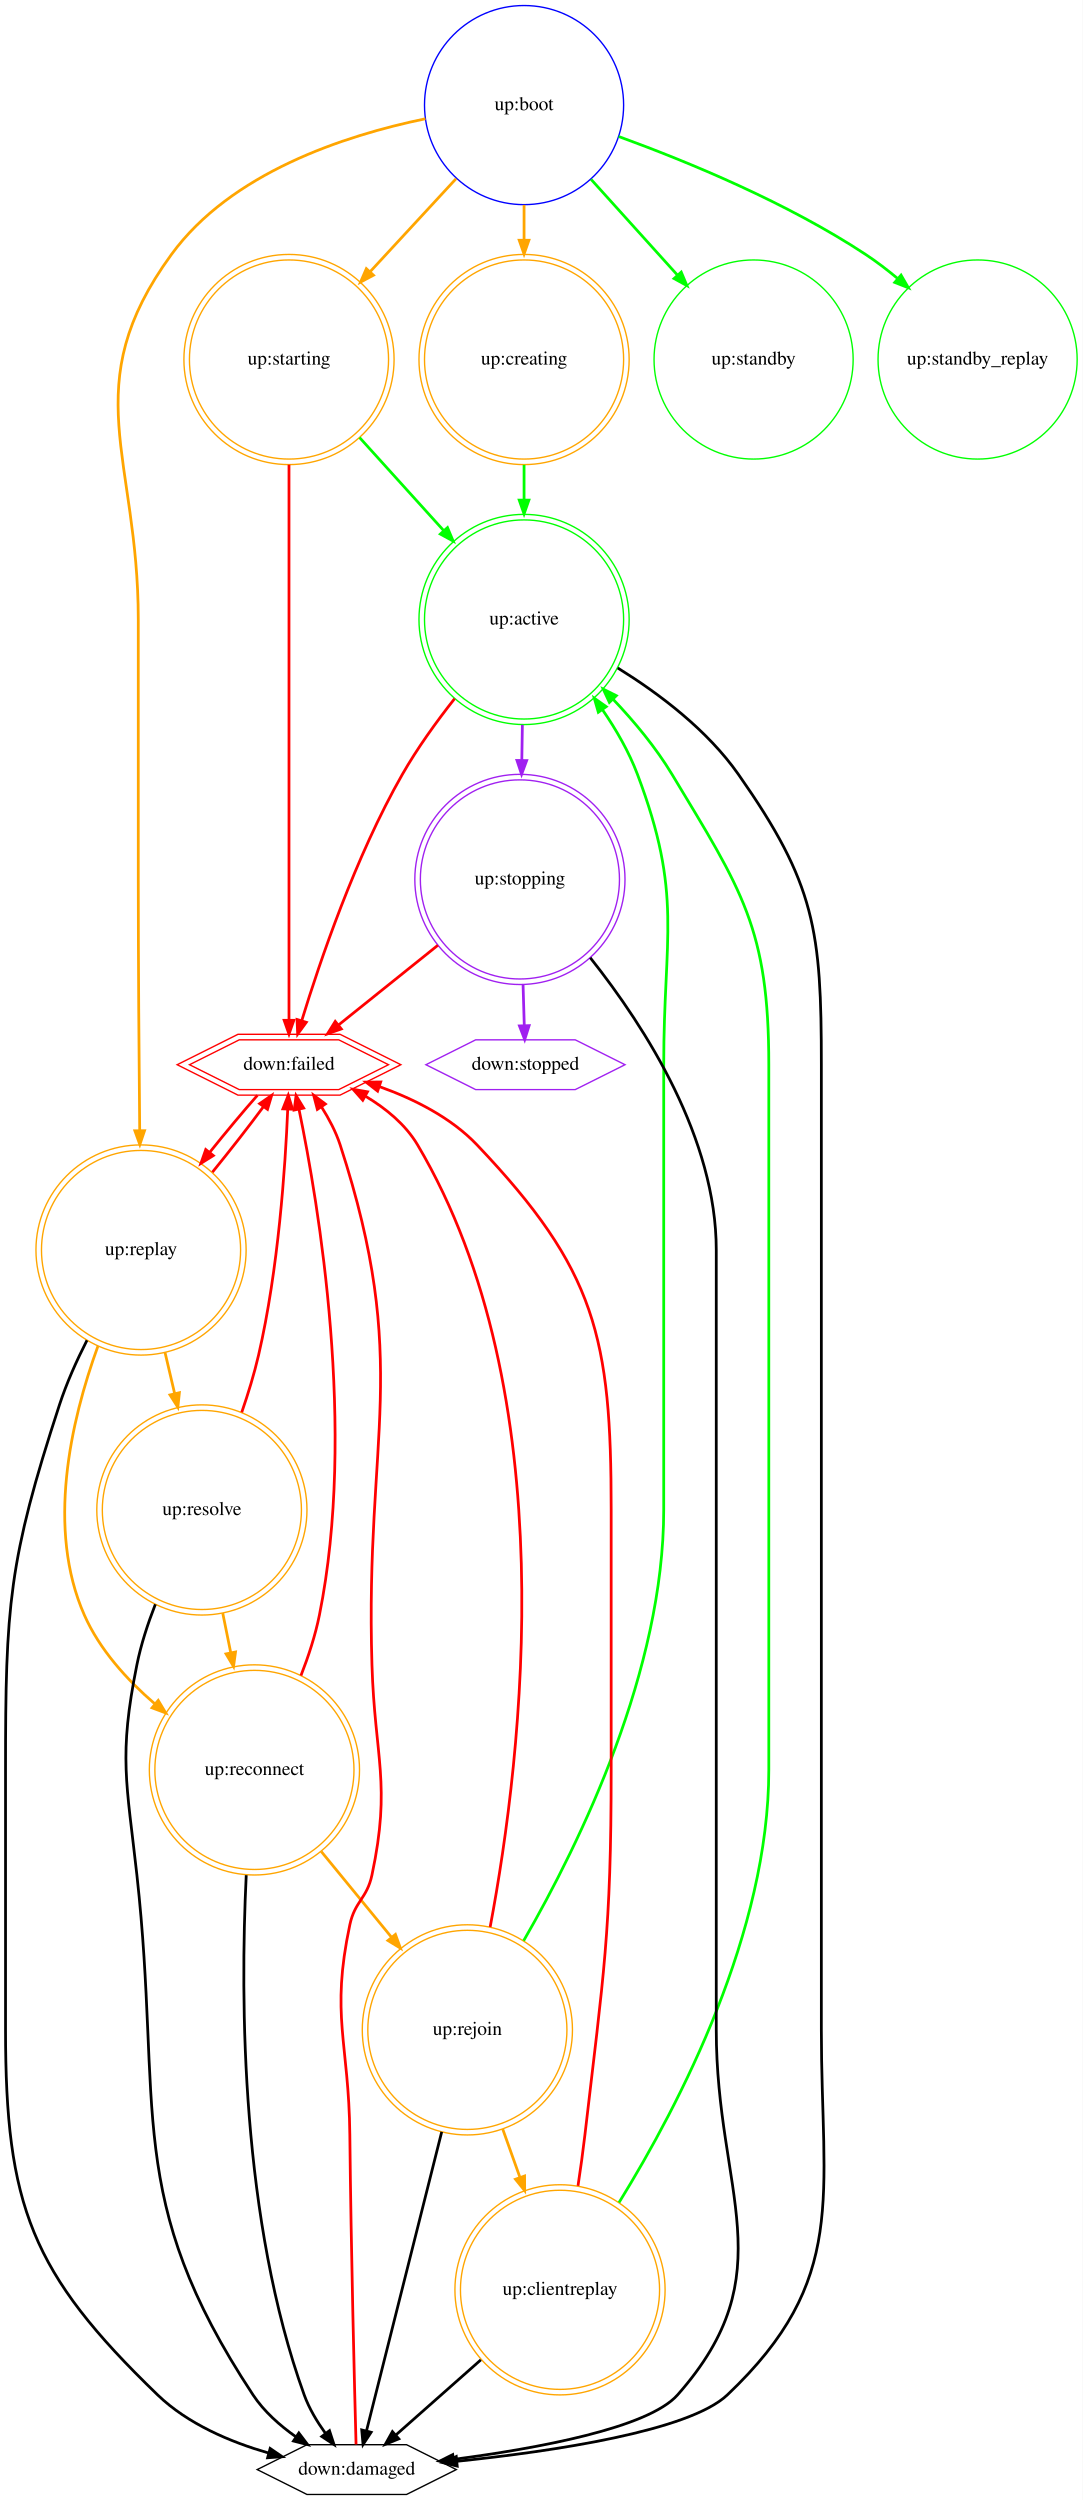
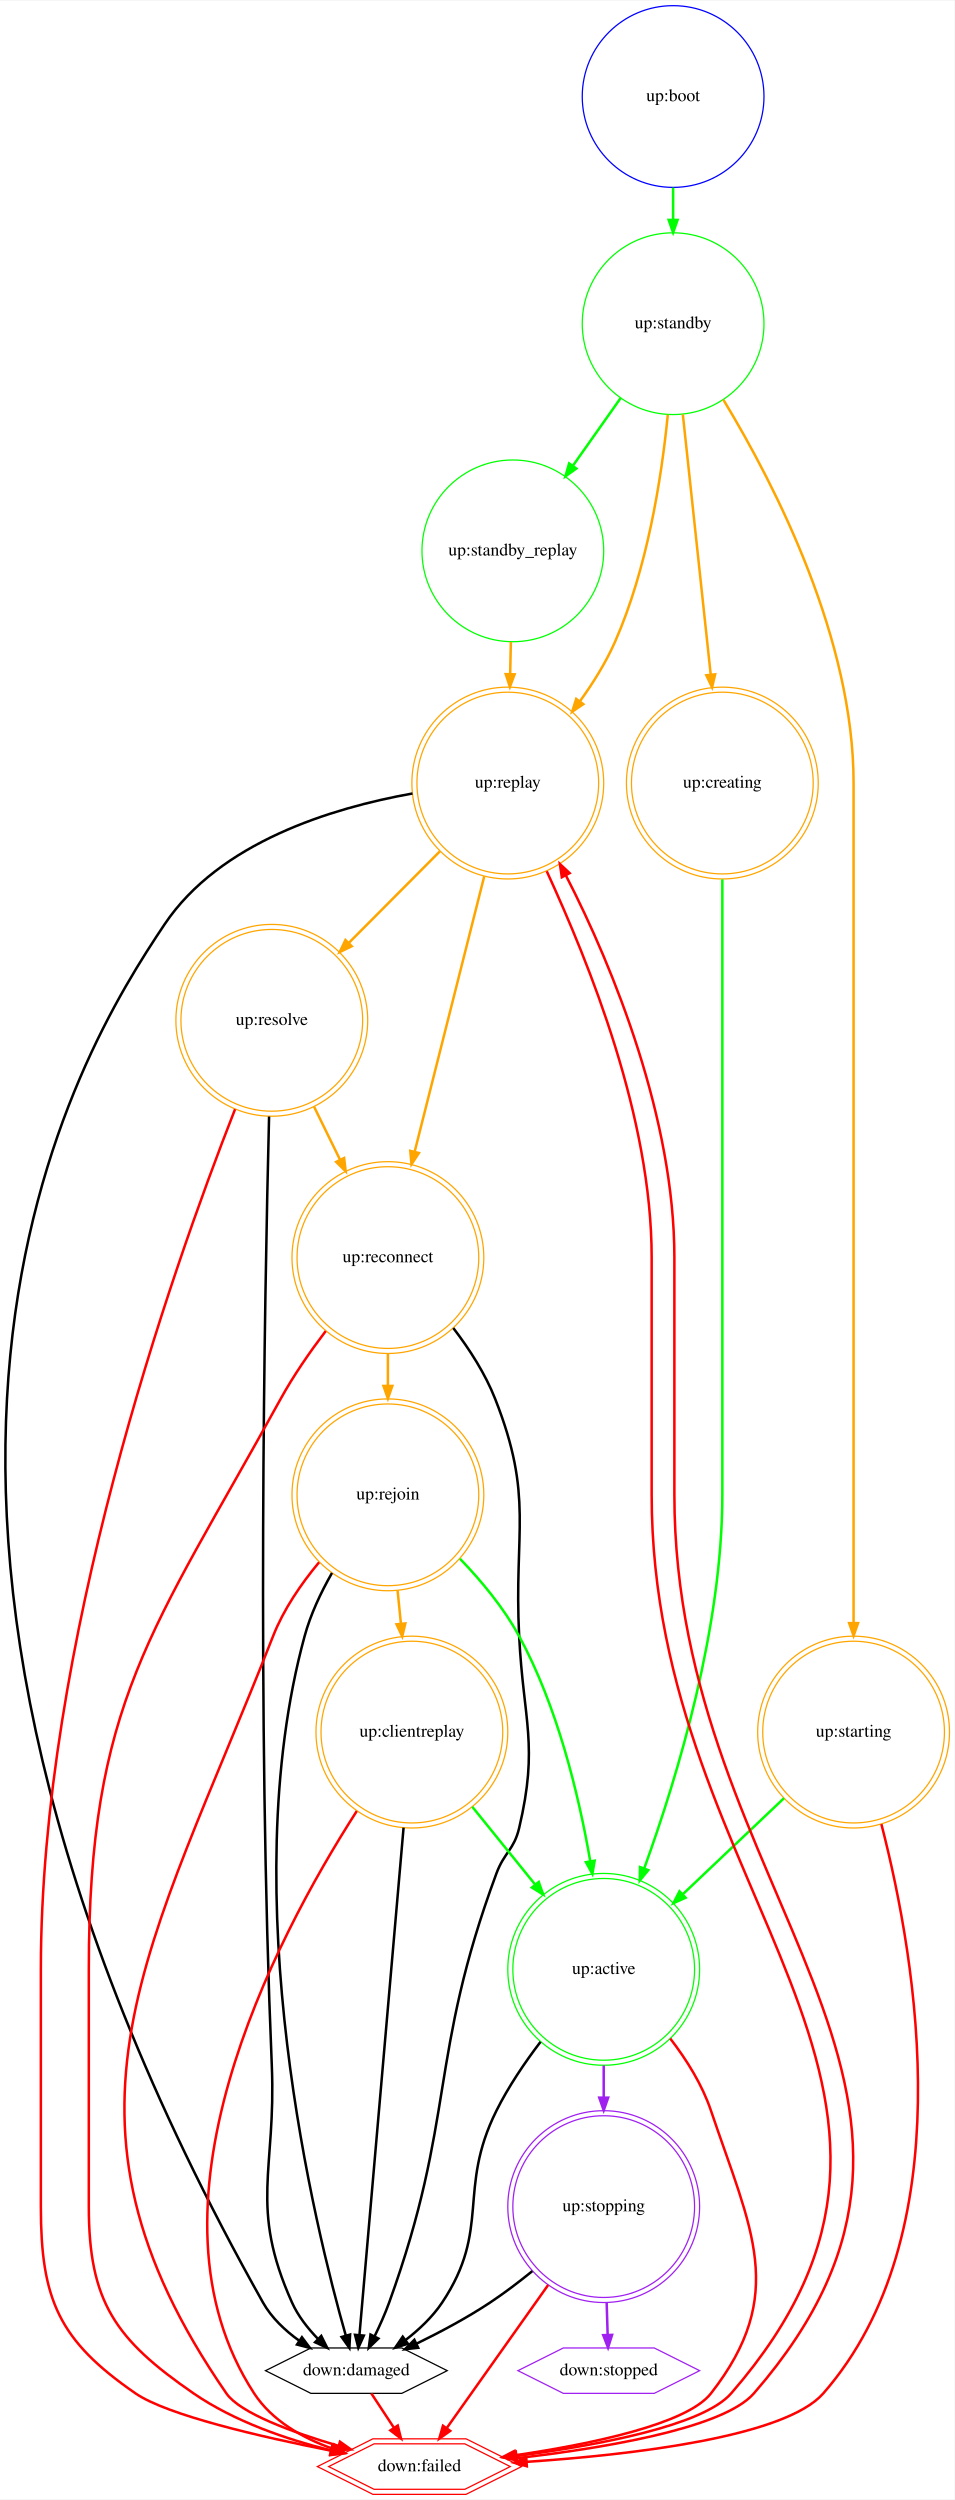
- <svg xmlns="http://www.w3.org/2000/svg" width="783pt" height="1808pt" viewBox="0.00 0.00 783.00 1808.00">
-   <g id="graph0" class="graph" transform="scale(1 1) rotate(0) translate(4 1804)">
-     <polygon fill="#ffffff" stroke="transparent" points="-4,4 -4,-1804 779,-1804 779,4 -4,4" />
+ <svg xmlns="http://www.w3.org/2000/svg" width="756pt" height="1980pt" viewBox="0.00 0.00 756.37 1980.00">
+   <g id="graph0" class="graph" transform="scale(1 1) rotate(0) translate(4 1976)">
+     <polygon fill="#ffffff" stroke="transparent" points="-4,4 -4,-1976 752.369,-1976 752.369,4 -4,4" />
    <g id="node1" class="node">
-       <ellipse fill="none" stroke="#0000ff" cx="375" cy="-1728" rx="72" ry="72" />
-       <text text-anchor="middle" x="375" y="-1724.3" font-family="Times,serif" font-size="14.00" fill="#000000">up:boot</text>
+       <ellipse fill="none" stroke="#0000ff" cx="529.369" cy="-1900" rx="72" ry="72" />
+       <text text-anchor="middle" x="529.369" y="-1896.3" font-family="Times,serif" font-size="14.00" fill="#000000">up:boot</text>
    </g>
    <g id="node2" class="node">
-       <ellipse fill="none" stroke="#ffa500" cx="375" cy="-1544" rx="72" ry="72" />
-       <ellipse fill="none" stroke="#ffa500" cx="375" cy="-1544" rx="76" ry="76" />
-       <text text-anchor="middle" x="375" y="-1540.3" font-family="Times,serif" font-size="14.00" fill="#000000">up:creating</text>
+       <ellipse fill="none" stroke="#00ff00" cx="529.369" cy="-1720" rx="72" ry="72" />
+       <text text-anchor="middle" x="529.369" y="-1716.3" font-family="Times,serif" font-size="14.00" fill="#000000">up:standby</text>
    </g>
    <g id="edge1" class="edge">
-       <path fill="none" stroke="#ffa500" stroke-width="2" d="M375,-1655.806C375,-1647.503 375,-1638.974 375,-1630.508" />
-       <polygon fill="#ffa500" stroke="#ffa500" stroke-width="2" points="378.5,-1630.23 375,-1620.23 371.5,-1630.23 378.5,-1630.23" />
+       <path fill="none" stroke="#00ff00" stroke-width="2" d="M529.369,-1827.824C529.369,-1819.48 529.369,-1810.923 529.369,-1802.456" />
+       <polygon fill="#00ff00" stroke="#00ff00" stroke-width="2" points="532.869,-1802.192 529.369,-1792.192 525.869,-1802.192 532.869,-1802.192" />
    </g>
    <g id="node3" class="node">
-       <ellipse fill="none" stroke="#ffa500" cx="205" cy="-1544" rx="72" ry="72" />
-       <ellipse fill="none" stroke="#ffa500" cx="205" cy="-1544" rx="76" ry="76" />
-       <text text-anchor="middle" x="205" y="-1540.3" font-family="Times,serif" font-size="14.00" fill="#000000">up:starting</text>
+       <ellipse fill="none" stroke="#00ff00" cx="402.369" cy="-1540" rx="72" ry="72" />
+       <text text-anchor="middle" x="402.369" y="-1536.3" font-family="Times,serif" font-size="14.00" fill="#000000">up:standby_replay</text>
    </g>
    <g id="edge2" class="edge">
-       <path fill="none" stroke="#ffa500" stroke-width="2" d="M325.829,-1674.78C306.358,-1653.706 283.818,-1629.309 263.516,-1607.335" />
-       <polygon fill="#ffa500" stroke="#ffa500" stroke-width="2" points="266.082,-1604.955 256.725,-1599.985 260.94,-1609.705 266.082,-1604.955" />
+       <path fill="none" stroke="#00ff00" stroke-width="2" d="M487.784,-1661.061C475.724,-1643.967 462.461,-1625.17 450.058,-1607.59" />
+       <polygon fill="#00ff00" stroke="#00ff00" stroke-width="2" points="452.672,-1605.224 444.047,-1599.071 446.952,-1609.26 452.672,-1605.224" />
    </g>
    <g id="node4" class="node">
-       <ellipse fill="none" stroke="#ffa500" cx="98" cy="-900" rx="72" ry="72" />
-       <ellipse fill="none" stroke="#ffa500" cx="98" cy="-900" rx="76" ry="76" />
-       <text text-anchor="middle" x="98" y="-896.3" font-family="Times,serif" font-size="14.00" fill="#000000">up:replay</text>
+       <ellipse fill="none" stroke="#ffa500" cx="568.369" cy="-1356" rx="72" ry="72" />
+       <ellipse fill="none" stroke="#ffa500" cx="568.369" cy="-1356" rx="76" ry="76" />
+       <text text-anchor="middle" x="568.369" y="-1352.3" font-family="Times,serif" font-size="14.00" fill="#000000">up:creating</text>
    </g>
    <g id="edge3" class="edge">
-       <path fill="none" stroke="#ffa500" stroke-width="2" d="M303.681,-1718.116C244.361,-1705.859 162.936,-1678.837 120,-1620 50.549,-1524.829 96,-1473.817 96,-1356 96,-1356 96,-1356 96,-1168 96,-1107.367 96.518,-1039.02 97.027,-986.522" />
-       <polygon fill="#ffa500" stroke="#ffa500" stroke-width="2" points="100.53,-986.275 97.129,-976.241 93.53,-986.206 100.53,-986.275" />
+       <path fill="none" stroke="#ffa500" stroke-width="2" d="M537.074,-1648.085C543.414,-1588.912 552.418,-1504.87 559.142,-1442.116" />
+       <polygon fill="#ffa500" stroke="#ffa500" stroke-width="2" points="562.658,-1442.157 560.243,-1431.841 555.697,-1441.411 562.658,-1442.157" />
+     </g>
+     <g id="node5" class="node">
+       <ellipse fill="none" stroke="#ffa500" cx="672.369" cy="-604" rx="72" ry="72" />
+       <ellipse fill="none" stroke="#ffa500" cx="672.369" cy="-604" rx="76" ry="76" />
+       <text text-anchor="middle" x="672.369" y="-600.3" font-family="Times,serif" font-size="14.00" fill="#000000">up:starting</text>
+     </g>
+     <g id="edge4" class="edge">
+       <path fill="none" stroke="#ffa500" stroke-width="2" d="M569.202,-1659.719C611.515,-1589.74 672.369,-1469.387 672.369,-1356 672.369,-1356 672.369,-1356 672.369,-980 672.369,-880.668 672.369,-766.575 672.369,-690.365" />
+       <polygon fill="#ffa500" stroke="#ffa500" stroke-width="2" points="675.869,-690.334 672.369,-680.334 668.869,-690.334 675.869,-690.334" />
+     </g>
+     <g id="node6" class="node">
+       <ellipse fill="none" stroke="#ffa500" cx="398.369" cy="-1356" rx="72" ry="72" />
+       <ellipse fill="none" stroke="#ffa500" cx="398.369" cy="-1356" rx="76" ry="76" />
+       <text text-anchor="middle" x="398.369" y="-1352.3" font-family="Times,serif" font-size="14.00" fill="#000000">up:replay</text>
+     </g>
+     <g id="edge5" class="edge">
+       <path fill="none" stroke="#ffa500" stroke-width="2" d="M525.162,-1647.871C520.032,-1596.006 508.644,-1525.387 483.369,-1468 476.146,-1451.601 466.077,-1435.399 455.387,-1420.627" />
+       <polygon fill="#ffa500" stroke="#ffa500" stroke-width="2" points="458.175,-1418.511 449.399,-1412.576 452.559,-1422.689 458.175,-1418.511" />
+     </g>
+     <g id="edge6" class="edge">
+       <path fill="none" stroke="#ffa500" stroke-width="2" d="M400.799,-1467.806C400.617,-1459.412 400.429,-1450.787 400.243,-1442.229" />
+       <polygon fill="#ffa500" stroke="#ffa500" stroke-width="2" points="403.743,-1442.152 400.026,-1432.23 396.744,-1442.304 403.743,-1442.152" />
+     </g>
+     <g id="node11" class="node">
+       <ellipse fill="none" stroke="#00ff00" cx="474.369" cy="-416" rx="72" ry="72" />
+       <ellipse fill="none" stroke="#00ff00" cx="474.369" cy="-416" rx="76" ry="76" />
+       <text text-anchor="middle" x="474.369" y="-412.3" font-family="Times,serif" font-size="14.00" fill="#000000">up:active</text>
+     </g>
+     <g id="edge13" class="edge">
+       <path fill="none" stroke="#00ff00" stroke-width="2" d="M568.369,-1279.666C568.369,-1203.699 568.369,-1083.792 568.369,-980 568.369,-980 568.369,-980 568.369,-792 568.369,-687.305 533.644,-570.976 506.405,-495.832" />
+       <polygon fill="#00ff00" stroke="#00ff00" stroke-width="2" points="509.683,-494.604 502.955,-486.42 503.111,-497.014 509.683,-494.604" />
+     </g>
+     <g id="edge14" class="edge">
+       <path fill="none" stroke="#00ff00" stroke-width="2" d="M617.215,-551.631C592.324,-527.998 562.799,-499.964 537.07,-475.535" />
+       <polygon fill="#00ff00" stroke="#00ff00" stroke-width="2" points="539.232,-472.761 529.57,-468.413 534.412,-477.837 539.232,-472.761" />
+     </g>
+     <g id="node13" class="node">
+       <polygon fill="none" stroke="#ff0000" points="400.319,-22 364.344,-40 292.394,-40 256.418,-22 292.394,-4 364.344,-4 400.319,-22" />
+       <polygon fill="none" stroke="#ff0000" points="409.257,-22 365.288,-44 291.45,-44 247.48,-22 291.45,0 365.288,0 409.257,-22" />
+       <text text-anchor="middle" x="328.369" y="-18.3" font-family="Times,serif" font-size="14.00" fill="#000000">down:failed</text>
+     </g>
+     <g id="edge17" class="edge">
+       <path fill="none" stroke="#ff0000" stroke-width="2" d="M694.392,-531.075C723.206,-419.306 758.086,-205.441 648.369,-80 618.186,-45.492 497.522,-31.425 413.319,-25.752" />
+       <polygon fill="#ff0000" stroke="#ff0000" stroke-width="2" points="413.445,-22.252 403.24,-25.1 412.994,-29.238 413.445,-22.252" />
+     </g>
+     <g id="node7" class="node">
+       <ellipse fill="none" stroke="#ffa500" cx="211.369" cy="-1168" rx="72" ry="72" />
+       <ellipse fill="none" stroke="#ffa500" cx="211.369" cy="-1168" rx="76" ry="76" />
+       <text text-anchor="middle" x="211.369" y="-1164.3" font-family="Times,serif" font-size="14.00" fill="#000000">up:resolve</text>
+     </g>
+     <g id="edge7" class="edge">
+       <path fill="none" stroke="#ffa500" stroke-width="2" d="M344.531,-1301.875C321.944,-1279.166 295.565,-1252.647 272.272,-1229.229" />
+       <polygon fill="#ffa500" stroke="#ffa500" stroke-width="2" points="274.683,-1226.69 265.15,-1222.069 269.721,-1231.627 274.683,-1226.69" />
+     </g>
+     <g id="node8" class="node">
+       <ellipse fill="none" stroke="#ffa500" cx="303.369" cy="-980" rx="72" ry="72" />
+       <ellipse fill="none" stroke="#ffa500" cx="303.369" cy="-980" rx="76" ry="76" />
+       <text text-anchor="middle" x="303.369" y="-976.3" font-family="Times,serif" font-size="14.00" fill="#000000">up:reconnect</text>
+     </g>
+     <g id="edge8" class="edge">
+       <path fill="none" stroke="#ffa500" stroke-width="2" d="M379.713,-1282.163C363.857,-1219.406 341.099,-1129.333 324.559,-1063.869" />
+       <polygon fill="#ffa500" stroke="#ffa500" stroke-width="2" points="327.906,-1062.827 322.063,-1053.989 321.119,-1064.542 327.906,-1062.827" />
+     </g>
+     <g id="edge18" class="edge">
+       <path fill="none" stroke="#ff0000" stroke-width="2" d="M429.222,-1286.149C463.113,-1212.28 512.369,-1091.264 512.369,-980 512.369,-980 512.369,-980 512.369,-792 512.369,-474.319 783.782,-319.76 575.369,-80 552.985,-54.25 469.202,-38.78 405.305,-30.373" />
+       <polygon fill="#ff0000" stroke="#ff0000" stroke-width="2" points="405.597,-26.882 395.233,-29.084 404.708,-33.826 405.597,-26.882" />
+     </g>
+     <g id="node14" class="node">
+       <polygon fill="none" stroke="#000000" points="350.369,-98 314.369,-116 242.369,-116 206.369,-98 242.369,-80 314.369,-80 350.369,-98" />
+       <text text-anchor="middle" x="278.369" y="-94.3" font-family="Times,serif" font-size="14.00" fill="#000000">down:damaged</text>
+     </g>
+     <g id="edge26" class="edge">
+       <path fill="none" stroke="#000000" stroke-width="2" d="M322.82,-1347.726C258.511,-1336.247 169.846,-1308.922 126.369,-1244 59.101,-1143.554 -158.265,-797.888 204.369,-152 211.132,-139.954 221.824,-129.866 233.001,-121.794" />
+       <polygon fill="#000000" stroke="#000000" stroke-width="2" points="235.245,-124.503 241.586,-116.015 231.336,-118.696 235.245,-124.503" />
+     </g>
+     <g id="edge9" class="edge">
+       <path fill="none" stroke="#ffa500" stroke-width="2" d="M244.843,-1099.596C251.544,-1085.902 258.629,-1071.424 265.468,-1057.45" />
+       <polygon fill="#ffa500" stroke="#ffa500" stroke-width="2" points="268.668,-1058.874 269.919,-1048.353 262.38,-1055.797 268.668,-1058.874" />
+     </g>
+     <g id="edge19" class="edge">
+       <path fill="none" stroke="#ff0000" stroke-width="2" d="M182.271,-1097.588C130.637,-966.077 28.369,-673.142 28.369,-416 28.369,-416 28.369,-416 28.369,-228 28.369,-154.258 42.649,-121.844 103.369,-80 128.437,-62.725 202.161,-45.658 258.451,-34.559" />
+       <polygon fill="#ff0000" stroke="#ff0000" stroke-width="2" points="259.24,-37.972 268.388,-32.626 257.903,-31.101 259.24,-37.972" />
+     </g>
+     <g id="edge27" class="edge">
+       <path fill="none" stroke="#000000" stroke-width="2" d="M209.208,-1091.755C205.551,-945.761 199.618,-616.649 211.369,-340 214.928,-256.218 193.108,-228.54 227.369,-152 232.128,-141.367 239.88,-131.513 247.92,-123.213" />
+       <polygon fill="#000000" stroke="#000000" stroke-width="2" points="250.564,-125.525 255.306,-116.05 245.691,-120.499 250.564,-125.525" />
+     </g>
+     <g id="node9" class="node">
+       <ellipse fill="none" stroke="#ffa500" cx="303.369" cy="-792" rx="72" ry="72" />
+       <ellipse fill="none" stroke="#ffa500" cx="303.369" cy="-792" rx="76" ry="76" />
+       <text text-anchor="middle" x="303.369" y="-788.3" font-family="Times,serif" font-size="14.00" fill="#000000">up:rejoin</text>
+     </g>
+     <g id="edge10" class="edge">
+       <path fill="none" stroke="#ffa500" stroke-width="2" d="M303.369,-903.804C303.369,-895.483 303.369,-886.968 303.369,-878.534" />
+       <polygon fill="#ffa500" stroke="#ffa500" stroke-width="2" points="306.869,-878.304 303.369,-868.304 299.869,-878.304 306.869,-878.304" />
+     </g>
+     <g id="edge20" class="edge">
+       <path fill="none" stroke="#ff0000" stroke-width="2" d="M254.085,-921.761C241.397,-905.07 228.485,-886.394 218.369,-868 116.235,-682.289 66.369,-627.944 66.369,-416 66.369,-416 66.369,-416 66.369,-228 66.369,-152.584 87.254,-122.77 149.369,-80 181.693,-57.742 223.101,-43.602 257.948,-34.861" />
+       <polygon fill="#ff0000" stroke="#ff0000" stroke-width="2" points="259.157,-38.171 268.06,-32.428 257.519,-31.365 259.157,-38.171" />
+     </g>
+     <g id="edge28" class="edge">
+       <path fill="none" stroke="#000000" stroke-width="2" d="M355.2,-924.14C368.141,-907.248 380.546,-887.875 388.369,-868 419.125,-789.854 403.141,-763.875 407.369,-680 410.769,-612.53 422.89,-593.748 407.369,-528 403.259,-510.59 395.575,-508.777 389.369,-492 335.328,-345.913 357.318,-298.486 304.369,-152 301.131,-143.042 296.884,-133.585 292.763,-125.132" />
+       <polygon fill="#000000" stroke="#000000" stroke-width="2" points="295.841,-123.461 288.226,-116.094 289.585,-126.602 295.841,-123.461" />
    </g>
    <g id="node10" class="node">
-       <ellipse fill="none" stroke="#00ff00" cx="541" cy="-1544" rx="72" ry="72" />
-       <text text-anchor="middle" x="541" y="-1540.3" font-family="Times,serif" font-size="14.00" fill="#000000">up:standby</text>
-     </g>
-     <g id="edge13" class="edge">
-       <path fill="none" stroke="#00ff00" stroke-width="2" d="M423.46,-1674.285C443.063,-1652.556 465.795,-1627.36 486.014,-1604.948" />
-       <polygon fill="#00ff00" stroke="#00ff00" stroke-width="2" points="488.667,-1607.233 492.766,-1597.464 483.469,-1602.544 488.667,-1607.233" />
-     </g>
-     <g id="node11" class="node">
-       <ellipse fill="none" stroke="#00ff00" cx="703" cy="-1544" rx="72" ry="72" />
-       <text text-anchor="middle" x="703" y="-1540.3" font-family="Times,serif" font-size="14.00" fill="#000000">up:standby_replay</text>
-     </g>
-     <g id="edge14" class="edge">
-       <path fill="none" stroke="#00ff00" stroke-width="2" d="M443.423,-1705.276C494.861,-1686.528 565.831,-1657.032 622,-1620 629.803,-1614.855 637.555,-1608.935 644.995,-1602.716" />
-       <polygon fill="#00ff00" stroke="#00ff00" stroke-width="2" points="647.644,-1605.053 652.934,-1595.874 643.075,-1599.751 647.644,-1605.053" />
-     </g>
-     <g id="node9" class="node">
-       <ellipse fill="none" stroke="#00ff00" cx="375" cy="-1356" rx="72" ry="72" />
-       <ellipse fill="none" stroke="#00ff00" cx="375" cy="-1356" rx="76" ry="76" />
-       <text text-anchor="middle" x="375" y="-1352.3" font-family="Times,serif" font-size="14.00" fill="#000000">up:active</text>
-     </g>
-     <g id="edge10" class="edge">
-       <path fill="none" stroke="#00ff00" stroke-width="2" d="M375,-1467.804C375,-1459.483 375,-1450.968 375,-1442.534" />
-       <polygon fill="#00ff00" stroke="#00ff00" stroke-width="2" points="378.5,-1442.304 375,-1432.304 371.5,-1442.304 378.5,-1442.304" />
+       <ellipse fill="none" stroke="#ffa500" cx="322.369" cy="-604" rx="72" ry="72" />
+       <ellipse fill="none" stroke="#ffa500" cx="322.369" cy="-604" rx="76" ry="76" />
+       <text text-anchor="middle" x="322.369" y="-600.3" font-family="Times,serif" font-size="14.00" fill="#000000">up:clientreplay</text>
    </g>
    <g id="edge11" class="edge">
-       <path fill="none" stroke="#00ff00" stroke-width="2" d="M256.006,-1487.594C275.165,-1466.406 297.084,-1442.166 316.845,-1420.312" />
-       <polygon fill="#00ff00" stroke="#00ff00" stroke-width="2" points="319.626,-1422.456 323.737,-1412.691 314.434,-1417.761 319.626,-1422.456" />
-     </g>
-     <g id="node13" class="node">
-       <polygon fill="none" stroke="#ff0000" points="276.95,-1034 240.975,-1052 169.025,-1052 133.049,-1034 169.025,-1016 240.975,-1016 276.95,-1034" />
-       <polygon fill="none" stroke="#ff0000" points="285.889,-1034 241.919,-1056 168.081,-1056 124.111,-1034 168.081,-1012 241.919,-1012 285.889,-1034" />
-       <text text-anchor="middle" x="205" y="-1030.3" font-family="Times,serif" font-size="14.00" fill="#000000">down:failed</text>
+       <path fill="none" stroke="#ffa500" stroke-width="2" d="M311.015,-716.346C311.899,-707.598 312.805,-698.63 313.702,-689.76" />
+       <polygon fill="#ffa500" stroke="#ffa500" stroke-width="2" points="317.184,-690.107 314.708,-679.805 310.22,-689.403 317.184,-690.107" />
+     </g>
+     <g id="edge15" class="edge">
+       <path fill="none" stroke="#00ff00" stroke-width="2" d="M360.462,-741.376C377.705,-723.495 395.254,-702.257 407.369,-680 437.473,-624.692 454.387,-555.489 463.688,-501.812" />
+       <polygon fill="#00ff00" stroke="#00ff00" stroke-width="2" points="467.193,-502.076 465.393,-491.635 460.289,-500.919 467.193,-502.076" />
+     </g>
+     <g id="edge21" class="edge">
+       <path fill="none" stroke="#ff0000" stroke-width="2" d="M248.83,-738.559C234.449,-721.288 220.65,-701.107 212.369,-680 114.781,-431.287 23.581,-299.868 175.369,-80 186.147,-64.388 227.326,-49.279 264.25,-38.397" />
+       <polygon fill="#ff0000" stroke="#ff0000" stroke-width="2" points="265.381,-41.714 274.022,-35.584 263.444,-34.987 265.381,-41.714" />
+     </g>
+     <g id="edge29" class="edge">
+       <path fill="none" stroke="#000000" stroke-width="2" d="M259.073,-730.084C250.141,-714.452 242.06,-697.202 237.369,-680 180.955,-473.149 245.862,-210.47 270.032,-125.702" />
+       <polygon fill="#000000" stroke="#000000" stroke-width="2" points="273.41,-126.62 272.832,-116.04 266.687,-124.671 273.41,-126.62" />
+     </g>
+     <g id="edge12" class="edge">
+       <path fill="none" stroke="#00ff00" stroke-width="2" d="M370.254,-544.774C386.079,-525.2 403.798,-503.285 420.068,-483.161" />
+       <polygon fill="#00ff00" stroke="#00ff00" stroke-width="2" points="422.898,-485.228 426.463,-475.252 417.454,-480.827 422.898,-485.228" />
+     </g>
+     <g id="edge22" class="edge">
+       <path fill="none" stroke="#ff0000" stroke-width="2" d="M278.694,-541.431C212.047,-437.479 102.219,-226.186 197.369,-80 211.44,-58.381 235.611,-44.759 259.388,-36.203" />
+       <polygon fill="#ff0000" stroke="#ff0000" stroke-width="2" points="260.784,-39.428 269.166,-32.948 258.572,-32.786 260.784,-39.428" />
+     </g>
+     <g id="edge30" class="edge">
+       <path fill="none" stroke="#000000" stroke-width="2" d="M315.781,-528.247C305.842,-413.94 287.467,-202.626 280.836,-126.372" />
+       <polygon fill="#000000" stroke="#000000" stroke-width="2" points="284.298,-125.788 279.945,-116.129 277.325,-126.394 284.298,-125.788" />
+     </g>
+     <g id="node12" class="node">
+       <ellipse fill="none" stroke="#a020f0" cx="474.369" cy="-228" rx="72" ry="72" />
+       <ellipse fill="none" stroke="#a020f0" cx="474.369" cy="-228" rx="76" ry="76" />
+       <text text-anchor="middle" x="474.369" y="-224.3" font-family="Times,serif" font-size="14.00" fill="#000000">up:stopping</text>
    </g>
    <g id="edge16" class="edge">
-       <path fill="none" stroke="#ff0000" stroke-width="2" d="M205,-1467.923C205,-1354.681 205,-1146.538 205,-1066.521" />
-       <polygon fill="#ff0000" stroke="#ff0000" stroke-width="2" points="208.5,-1066.104 205,-1056.104 201.5,-1066.104 208.5,-1066.104" />
-     </g>
-     <g id="node5" class="node">
-       <ellipse fill="none" stroke="#ffa500" cx="142" cy="-712" rx="72" ry="72" />
-       <ellipse fill="none" stroke="#ffa500" cx="142" cy="-712" rx="76" ry="76" />
-       <text text-anchor="middle" x="142" y="-708.3" font-family="Times,serif" font-size="14.00" fill="#000000">up:resolve</text>
-     </g>
-     <g id="edge4" class="edge">
-       <path fill="none" stroke="#ffa500" stroke-width="2" d="M115.327,-825.967C117.617,-816.18 119.979,-806.09 122.306,-796.149" />
-       <polygon fill="#ffa500" stroke="#ffa500" stroke-width="2" points="125.746,-796.808 124.617,-786.274 118.93,-795.213 125.746,-796.808" />
-     </g>
-     <g id="node6" class="node">
-       <ellipse fill="none" stroke="#ffa500" cx="180" cy="-524" rx="72" ry="72" />
-       <ellipse fill="none" stroke="#ffa500" cx="180" cy="-524" rx="76" ry="76" />
-       <text text-anchor="middle" x="180" y="-520.3" font-family="Times,serif" font-size="14.00" fill="#000000">up:reconnect</text>
-     </g>
-     <g id="edge5" class="edge">
-       <path fill="none" stroke="#ffa500" stroke-width="2" d="M66.839,-830.532C46.932,-775.627 29.535,-698.153 57,-636 68.023,-611.053 87.652,-589.271 108.037,-571.713" />
-       <polygon fill="#ffa500" stroke="#ffa500" stroke-width="2" points="110.423,-574.28 115.87,-565.193 105.945,-568.9 110.423,-574.28" />
-     </g>
-     <g id="edge17" class="edge">
-       <path fill="none" stroke="#ff0000" stroke-width="2" d="M149.614,-956.282C162.802,-972.501 176.136,-989.581 186.475,-1003.586" />
-       <polygon fill="#ff0000" stroke="#ff0000" stroke-width="2" points="183.787,-1005.841 192.497,-1011.873 189.45,-1001.726 183.787,-1005.841" />
-     </g>
-     <g id="node14" class="node">
-       <polygon fill="none" stroke="#000000" points="326,-18 290,-36 218,-36 182,-18 218,0 290,0 326,-18" />
-       <text text-anchor="middle" x="254" y="-14.3" font-family="Times,serif" font-size="14.00" fill="#000000">down:damaged</text>
+       <path fill="none" stroke="#a020f0" stroke-width="2" d="M474.369,-339.804C474.369,-331.483 474.369,-322.968 474.369,-314.534" />
+       <polygon fill="#a020f0" stroke="#a020f0" stroke-width="2" points="477.869,-314.304 474.369,-304.304 470.869,-314.304 477.869,-314.304" />
+     </g>
+     <g id="edge23" class="edge">
+       <path fill="none" stroke="#ff0000" stroke-width="2" d="M527.069,-361.197C540.194,-344.178 552.479,-324.475 559.369,-304 591.12,-209.643 620.596,-158.501 559.369,-80 540.288,-55.535 464.197,-39.822 404.493,-31.008" />
+       <polygon fill="#ff0000" stroke="#ff0000" stroke-width="2" points="404.706,-27.502 394.31,-29.547 403.712,-34.431 404.706,-27.502" />
+     </g>
+     <g id="edge31" class="edge">
+       <path fill="none" stroke="#000000" stroke-width="2" d="M424.313,-358.573C411.547,-341.811 398.789,-322.897 389.369,-304 358.047,-241.167 385.293,-210.428 346.369,-152 338.776,-140.603 328.009,-130.494 317.277,-122.195" />
+       <polygon fill="#000000" stroke="#000000" stroke-width="2" points="319.261,-119.31 309.13,-116.21 315.117,-124.951 319.261,-119.31" />
+     </g>
+     <g id="edge24" class="edge">
+       <path fill="none" stroke="#ff0000" stroke-width="2" d="M430.366,-165.914C403.772,-128.391 371.048,-82.218 349.955,-52.457" />
+       <polygon fill="#ff0000" stroke="#ff0000" stroke-width="2" points="352.704,-50.283 344.066,-44.148 346.993,-54.331 352.704,-50.283" />
+     </g>
+     <g id="edge32" class="edge">
+       <path fill="none" stroke="#000000" stroke-width="2" d="M417.811,-176.889C407.041,-168.135 395.613,-159.467 384.369,-152 366.118,-139.88 344.792,-128.532 326.073,-119.398" />
+       <polygon fill="#000000" stroke="#000000" stroke-width="2" points="327.366,-116.136 316.836,-114.965 324.337,-122.447 327.366,-116.136" />
+     </g>
+     <g id="node15" class="node">
+       <polygon fill="none" stroke="#a020f0" points="550.369,-98 514.369,-116 442.369,-116 406.369,-98 442.369,-80 514.369,-80 550.369,-98" />
+       <text text-anchor="middle" x="478.369" y="-94.3" font-family="Times,serif" font-size="14.00" fill="#000000">down:stopped</text>
+     </g>
+     <g id="edge34" class="edge">
+       <path fill="none" stroke="#a020f0" stroke-width="2" d="M476.707,-152.002C476.986,-142.939 477.256,-134.169 477.494,-126.425" />
+       <polygon fill="#a020f0" stroke="#a020f0" stroke-width="2" points="480.998,-126.341 477.808,-116.239 474.002,-126.126 480.998,-126.341" />
    </g>
    <g id="edge25" class="edge">
-       <path fill="none" stroke="#000000" stroke-width="2" d="M58.901,-834.704C51.302,-819.769 44.119,-803.668 39,-788 2.168,-675.257 0,-642.607 0,-524 0,-524 0,-524 0,-336 0,-208.889 18.515,-160.248 110,-72 131.821,-50.951 162.617,-37.95 190.132,-30" />
-       <polygon fill="#000000" stroke="#000000" stroke-width="2" points="191.365,-33.292 200.098,-27.294 189.53,-26.537 191.365,-33.292" />
-     </g>
-     <g id="edge6" class="edge">
-       <path fill="none" stroke="#ffa500" stroke-width="2" d="M157.073,-637.427C158.98,-627.993 160.942,-618.285 162.878,-608.707" />
-       <polygon fill="#ffa500" stroke="#ffa500" stroke-width="2" points="166.332,-609.285 164.883,-598.79 159.471,-607.898 166.332,-609.285" />
-     </g>
-     <g id="edge18" class="edge">
-       <path fill="none" stroke="#ff0000" stroke-width="2" d="M170.821,-782.599C175.504,-796.162 179.846,-810.384 183,-824 197.346,-885.927 202.351,-960.312 204.088,-1001.865" />
-       <polygon fill="#ff0000" stroke="#ff0000" stroke-width="2" points="200.593,-1002.08 204.471,-1011.94 207.588,-1001.814 200.593,-1002.08" />
-     </g>
-     <g id="edge26" class="edge">
-       <path fill="none" stroke="#000000" stroke-width="2" d="M108.352,-643.76C102.817,-629.615 97.934,-614.574 95,-600 81.667,-533.773 87.591,-515.148 95,-448 113.78,-277.802 84.692,-214.919 179,-72 186.893,-60.038 198.409,-49.85 210.058,-41.654" />
-       <polygon fill="#000000" stroke="#000000" stroke-width="2" points="212.118,-44.487 218.514,-36.041 208.247,-38.655 212.118,-44.487" />
-     </g>
-     <g id="node7" class="node">
-       <ellipse fill="none" stroke="#ffa500" cx="334" cy="-336" rx="72" ry="72" />
-       <ellipse fill="none" stroke="#ffa500" cx="334" cy="-336" rx="76" ry="76" />
-       <text text-anchor="middle" x="334" y="-332.3" font-family="Times,serif" font-size="14.00" fill="#000000">up:rejoin</text>
-     </g>
-     <g id="edge7" class="edge">
-       <path fill="none" stroke="#ffa500" stroke-width="2" d="M228.304,-465.031C244.424,-445.353 262.501,-423.284 279.085,-403.039" />
-       <polygon fill="#ffa500" stroke="#ffa500" stroke-width="2" points="281.974,-405.036 285.603,-395.082 276.558,-400.6 281.974,-405.036" />
-     </g>
-     <g id="edge19" class="edge">
-       <path fill="none" stroke="#ff0000" stroke-width="2" d="M213.648,-592.24C219.184,-606.385 224.066,-621.426 227,-636 253.901,-769.623 226.384,-933.229 212.262,-1001.582" />
-       <polygon fill="#ff0000" stroke="#ff0000" stroke-width="2" points="208.764,-1001.207 210.121,-1011.715 215.613,-1002.655 208.764,-1001.207" />
-     </g>
-     <g id="edge27" class="edge">
-       <path fill="none" stroke="#000000" stroke-width="2" d="M174.078,-447.86C169.603,-355.897 170.572,-197.879 216,-72 219.524,-62.236 225.309,-52.624 231.314,-44.277" />
-       <polygon fill="#000000" stroke="#000000" stroke-width="2" points="234.283,-46.157 237.567,-36.084 228.718,-41.91 234.283,-46.157" />
-     </g>
-     <g id="node8" class="node">
-       <ellipse fill="none" stroke="#ffa500" cx="401" cy="-148" rx="72" ry="72" />
-       <ellipse fill="none" stroke="#ffa500" cx="401" cy="-148" rx="76" ry="76" />
-       <text text-anchor="middle" x="401" y="-144.3" font-family="Times,serif" font-size="14.00" fill="#000000">up:clientreplay</text>
-     </g>
-     <g id="edge8" class="edge">
-       <path fill="none" stroke="#ffa500" stroke-width="2" d="M359.521,-264.389C363.595,-252.958 367.835,-241.059 371.983,-229.421" />
-       <polygon fill="#ffa500" stroke="#ffa500" stroke-width="2" points="375.379,-230.318 375.439,-219.723 368.785,-227.968 375.379,-230.318" />
-     </g>
-     <g id="edge12" class="edge">
-       <path fill="none" stroke="#00ff00" stroke-width="2" d="M374.692,-400.45C416.652,-473.204 476,-596.518 476,-712 476,-1034 476,-1034 476,-1034 476,-1127.715 490.11,-1156.329 457,-1244 450.879,-1260.207 441.729,-1276.145 431.735,-1290.685" />
-       <polygon fill="#00ff00" stroke="#00ff00" stroke-width="2" points="428.711,-1288.898 425.769,-1299.076 434.416,-1292.954 428.711,-1288.898" />
-     </g>
-     <g id="edge20" class="edge">
-       <path fill="none" stroke="#ff0000" stroke-width="2" d="M350.485,-410.382C374.213,-536.595 404.327,-796.46 298,-976 289.248,-990.779 275.105,-1002.347 260.462,-1011.13" />
-       <polygon fill="#ff0000" stroke="#ff0000" stroke-width="2" points="258.341,-1008.306 251.323,-1016.244 261.759,-1014.415 258.341,-1008.306" />
-     </g>
-     <g id="edge28" class="edge">
-       <path fill="none" stroke="#000000" stroke-width="2" d="M315.445,-262.245C298.109,-193.332 273.141,-94.087 261.068,-46.097" />
-       <polygon fill="#000000" stroke="#000000" stroke-width="2" points="264.393,-44.968 258.559,-36.123 257.605,-46.675 264.393,-44.968" />
-     </g>
-     <g id="edge9" class="edge">
-       <path fill="none" stroke="#00ff00" stroke-width="2" d="M443.665,-211.116C488.317,-283.425 552,-407.051 552,-524 552,-1034 552,-1034 552,-1034 552,-1132.382 532.764,-1159.726 482,-1244 470.388,-1263.277 454.934,-1281.919 439.391,-1298.281" />
-       <polygon fill="#00ff00" stroke="#00ff00" stroke-width="2" points="436.709,-1296.019 432.257,-1305.633 441.733,-1300.894 436.709,-1296.019" />
-     </g>
-     <g id="edge21" class="edge">
-       <path fill="none" stroke="#ff0000" stroke-width="2" d="M414.009,-223.182C415.867,-235.462 417.614,-248.067 419,-260 432.568,-376.852 438,-406.363 438,-524 438,-712 438,-712 438,-712 438,-837.003 427.108,-885.385 341,-976 322.112,-995.876 295.308,-1009.264 270.482,-1018.117" />
-       <polygon fill="#ff0000" stroke="#ff0000" stroke-width="2" points="269.081,-1014.895 260.723,-1021.407 271.317,-1021.529 269.081,-1014.895" />
-     </g>
-     <g id="edge29" class="edge">
-       <path fill="none" stroke="#000000" stroke-width="2" d="M343.745,-97.366C322.633,-78.695 299.638,-58.36 282.21,-42.948" />
-       <polygon fill="#000000" stroke="#000000" stroke-width="2" points="284.431,-40.239 274.621,-36.236 279.793,-45.483 284.431,-40.239" />
-     </g>
-     <g id="node12" class="node">
-       <ellipse fill="none" stroke="#a020f0" cx="372" cy="-1168" rx="72" ry="72" />
-       <ellipse fill="none" stroke="#a020f0" cx="372" cy="-1168" rx="76" ry="76" />
-       <text text-anchor="middle" x="372" y="-1164.3" font-family="Times,serif" font-size="14.00" fill="#000000">up:stopping</text>
-     </g>
-     <g id="edge15" class="edge">
-       <path fill="none" stroke="#a020f0" stroke-width="2" d="M373.784,-1279.804C373.649,-1271.318 373.51,-1262.631 373.373,-1254.033" />
-       <polygon fill="#a020f0" stroke="#a020f0" stroke-width="2" points="376.872,-1253.942 373.213,-1243.999 369.873,-1254.054 376.872,-1253.942" />
-     </g>
-     <g id="edge22" class="edge">
-       <path fill="none" stroke="#ff0000" stroke-width="2" d="M324.766,-1298.726C311.412,-1281.815 297.735,-1262.787 287,-1244 253.006,-1184.508 227.159,-1108.177 214.213,-1065.859" />
-       <polygon fill="#ff0000" stroke="#ff0000" stroke-width="2" points="217.512,-1064.678 211.276,-1056.113 210.81,-1066.698 217.512,-1064.678" />
-     </g>
-     <g id="edge30" class="edge">
-       <path fill="none" stroke="#000000" stroke-width="2" d="M442.737,-1320.925C473.401,-1301.928 507.694,-1275.801 530,-1244 585.741,-1164.532 590,-1131.068 590,-1034 590,-1034 590,-1034 590,-336 590,-214.837 609.926,-155.363 522,-72 494.342,-45.777 395.91,-31.203 326.39,-23.983" />
-       <polygon fill="#000000" stroke="#000000" stroke-width="2" points="326.655,-20.492 316.354,-22.971 325.953,-27.457 326.655,-20.492" />
-     </g>
-     <g id="edge23" class="edge">
-       <path fill="none" stroke="#ff0000" stroke-width="2" d="M312.652,-1120.379C288.65,-1101.12 261.735,-1079.524 240.822,-1062.743" />
-       <polygon fill="#ff0000" stroke="#ff0000" stroke-width="2" points="242.822,-1059.861 232.832,-1056.332 238.441,-1065.32 242.822,-1059.861" />
-     </g>
-     <g id="edge31" class="edge">
-       <path fill="none" stroke="#000000" stroke-width="2" d="M422.864,-1111.379C463.61,-1060.033 514,-980.299 514,-900 514,-900 514,-900 514,-336 514,-218.009 564.146,-160.404 486,-72 464.801,-48.019 384.415,-33.295 324.168,-25.402" />
-       <polygon fill="#000000" stroke="#000000" stroke-width="2" points="324.292,-21.89 313.93,-24.1 323.409,-28.834 324.292,-21.89" />
-     </g>
-     <g id="node15" class="node">
-       <polygon fill="none" stroke="#a020f0" points="448,-1034 412,-1052 340,-1052 304,-1034 340,-1016 412,-1016 448,-1034" />
-       <text text-anchor="middle" x="376" y="-1030.3" font-family="Times,serif" font-size="14.00" fill="#000000">down:stopped</text>
+       <path fill="none" stroke="#ff0000" stroke-width="2" d="M397.758,-27.812C467.676,-35.445 568.48,-51.368 593.369,-80 801.782,-319.76 530.369,-474.319 530.369,-792 530.369,-980 530.369,-980 530.369,-980 530.369,-1089.5 482.663,-1208.444 444.498,-1282.599" />
+       <polygon fill="#ff0000" stroke="#ff0000" stroke-width="2" points="441.186,-1281.38 439.658,-1291.864 447.39,-1284.621 441.186,-1281.38" />
    </g>
    <g id="edge33" class="edge">
-       <path fill="none" stroke="#a020f0" stroke-width="2" d="M374.269,-1091.995C374.585,-1081.412 374.892,-1071.135 375.157,-1062.244" />
-       <polygon fill="#a020f0" stroke="#a020f0" stroke-width="2" points="378.658,-1062.261 375.458,-1052.161 371.661,-1062.052 378.658,-1062.261" />
-     </g>
-     <g id="edge24" class="edge">
-       <path fill="none" stroke="#ff0000" stroke-width="2" d="M182.165,-1011.873C171.986,-1000.352 159.645,-985.555 147.57,-970.521" />
-       <polygon fill="#ff0000" stroke="#ff0000" stroke-width="2" points="150.265,-968.287 141.292,-962.654 144.793,-972.653 150.265,-968.287" />
-     </g>
-     <g id="edge32" class="edge">
-       <path fill="none" stroke="#ff0000" stroke-width="2" d="M253.495,-36.213C252.406,-76.531 249.864,-176.379 249,-260 248.302,-327.552 234.976,-345.916 249,-412 252.635,-429.128 261.365,-430.872 265,-448 279.024,-514.084 267.063,-532.476 265,-600 259.887,-767.345 293.786,-816.787 242,-976 238.902,-985.526 233.862,-995.035 228.486,-1003.516" />
-       <polygon fill="#ff0000" stroke="#ff0000" stroke-width="2" points="225.499,-1001.687 222.829,-1011.94 231.31,-1005.59 225.499,-1001.687" />
+       <path fill="none" stroke="#ff0000" stroke-width="2" d="M290.218,-79.989C295.558,-71.873 302.017,-62.055 308.09,-52.824" />
+       <polygon fill="#ff0000" stroke="#ff0000" stroke-width="2" points="311.173,-54.506 313.745,-44.228 305.325,-50.659 311.173,-54.506" />
    </g>
  </g>
</svg>
